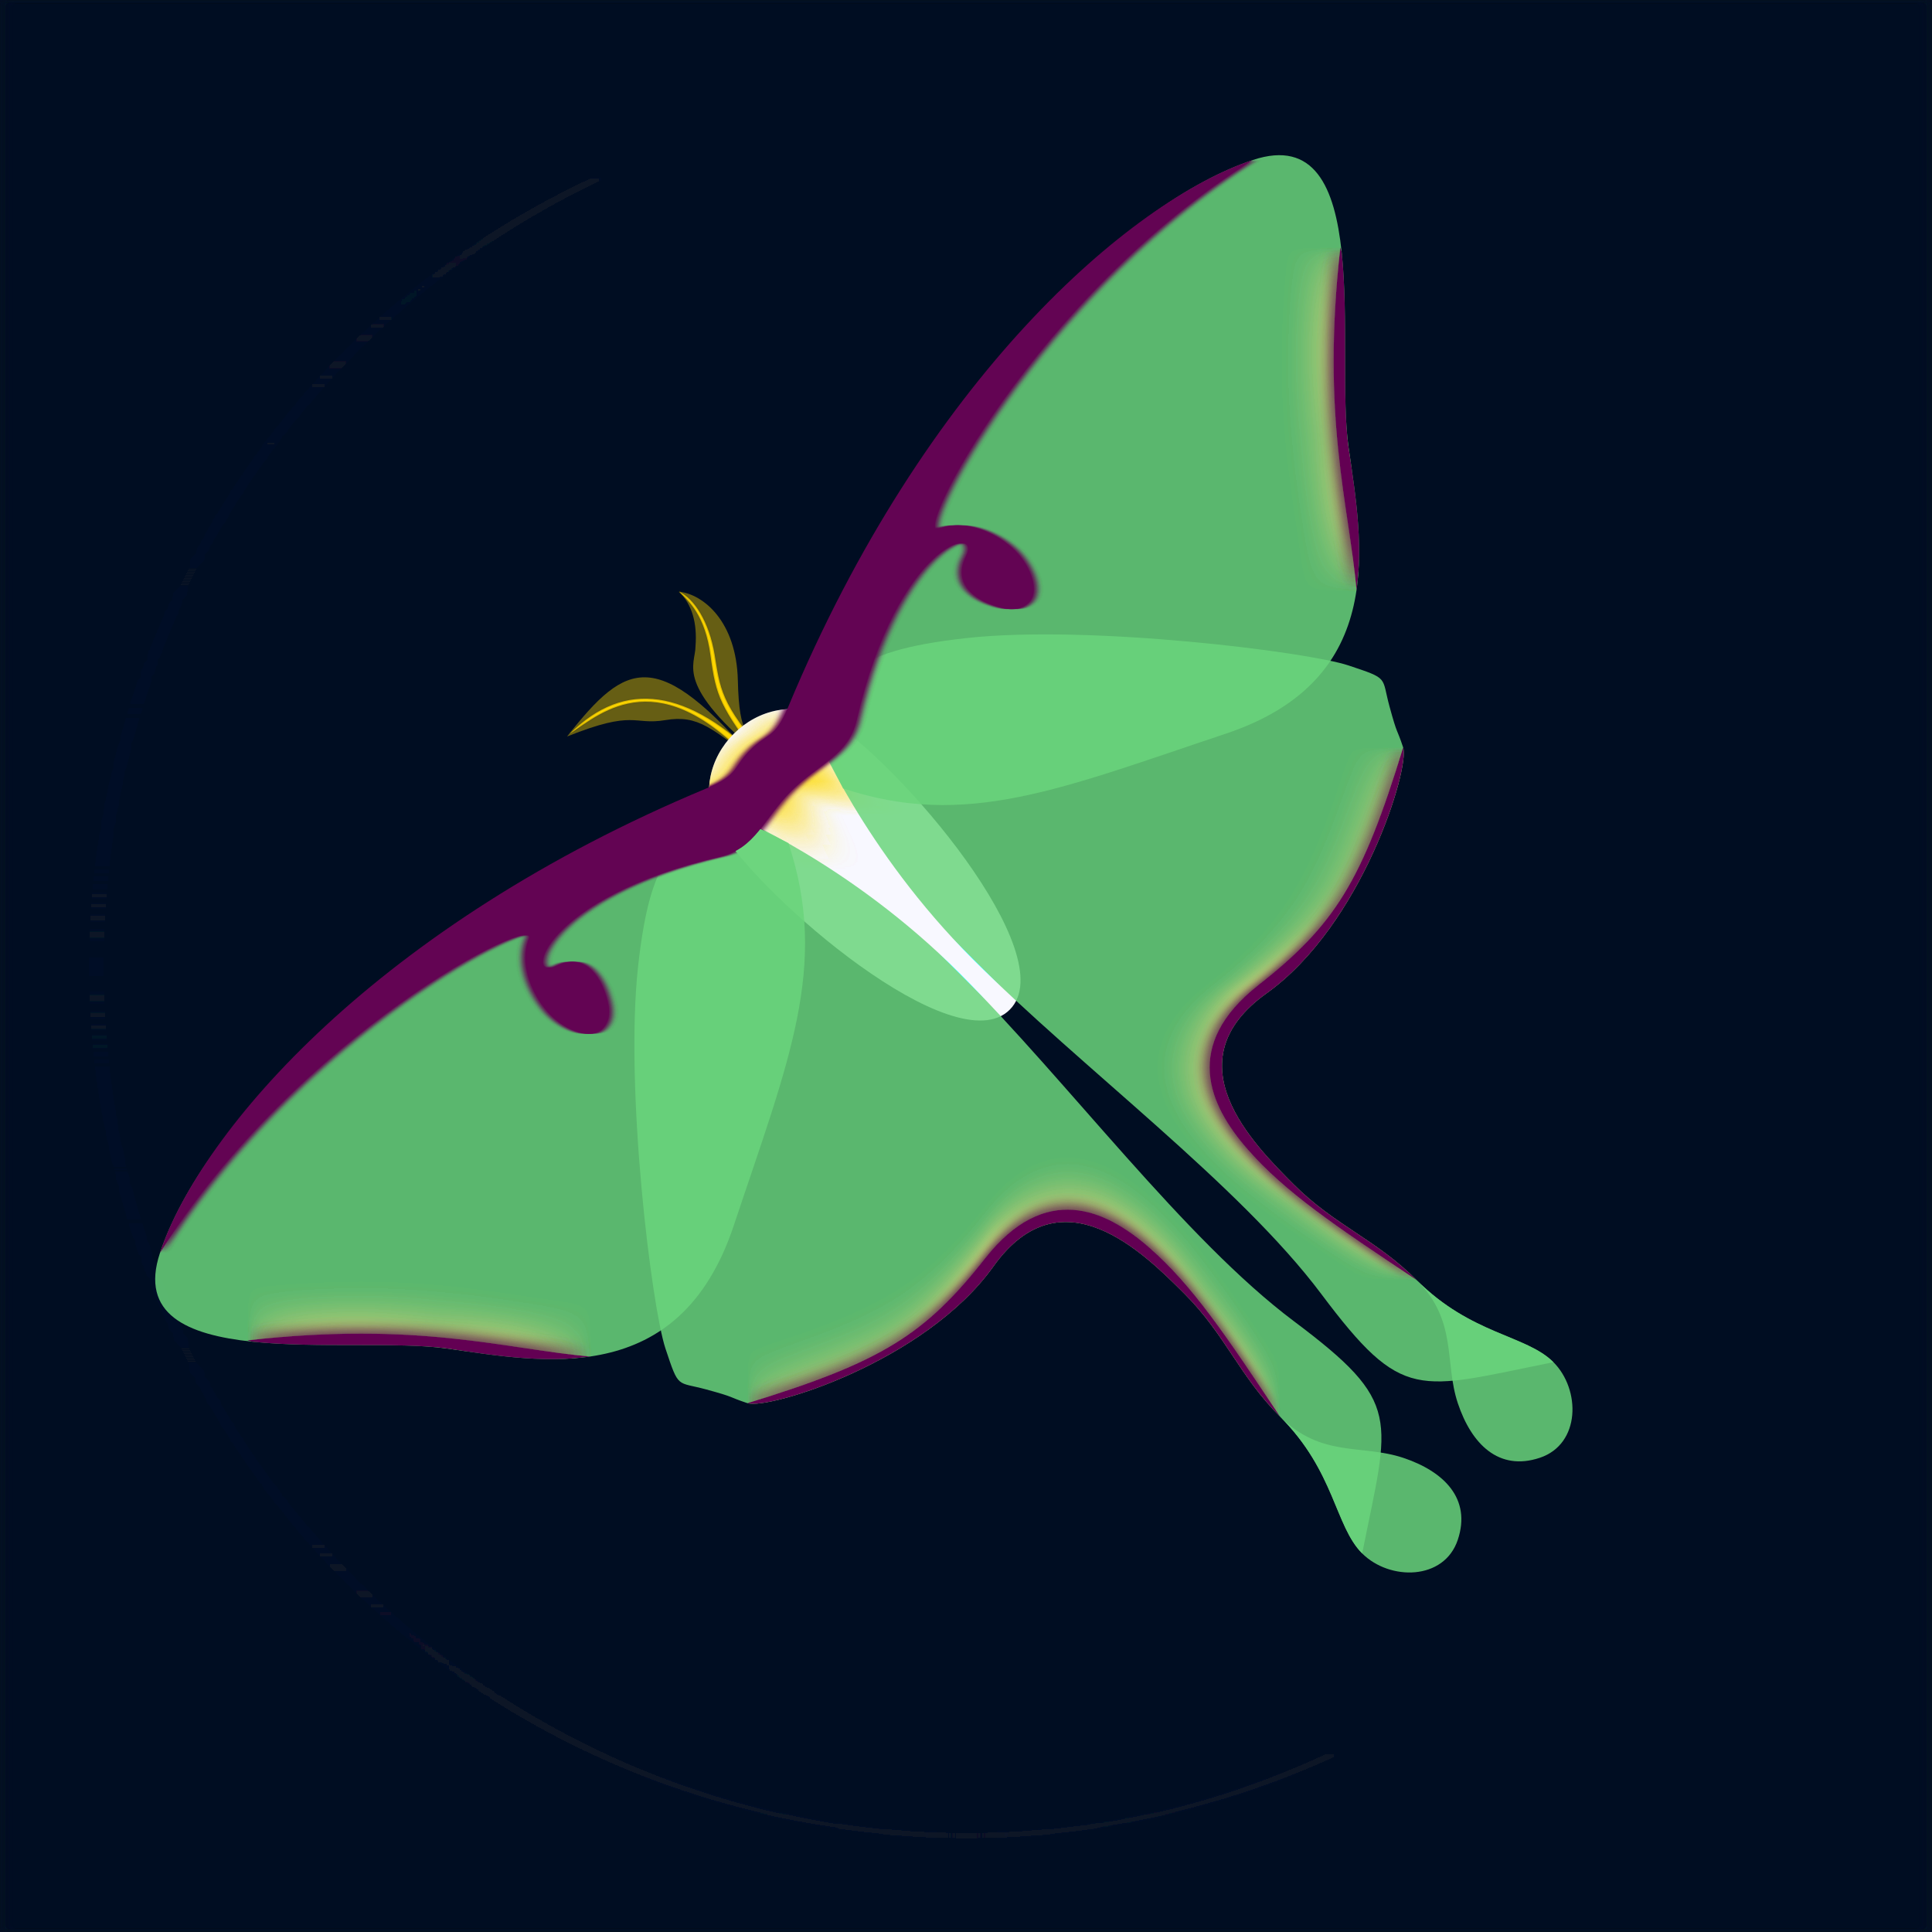
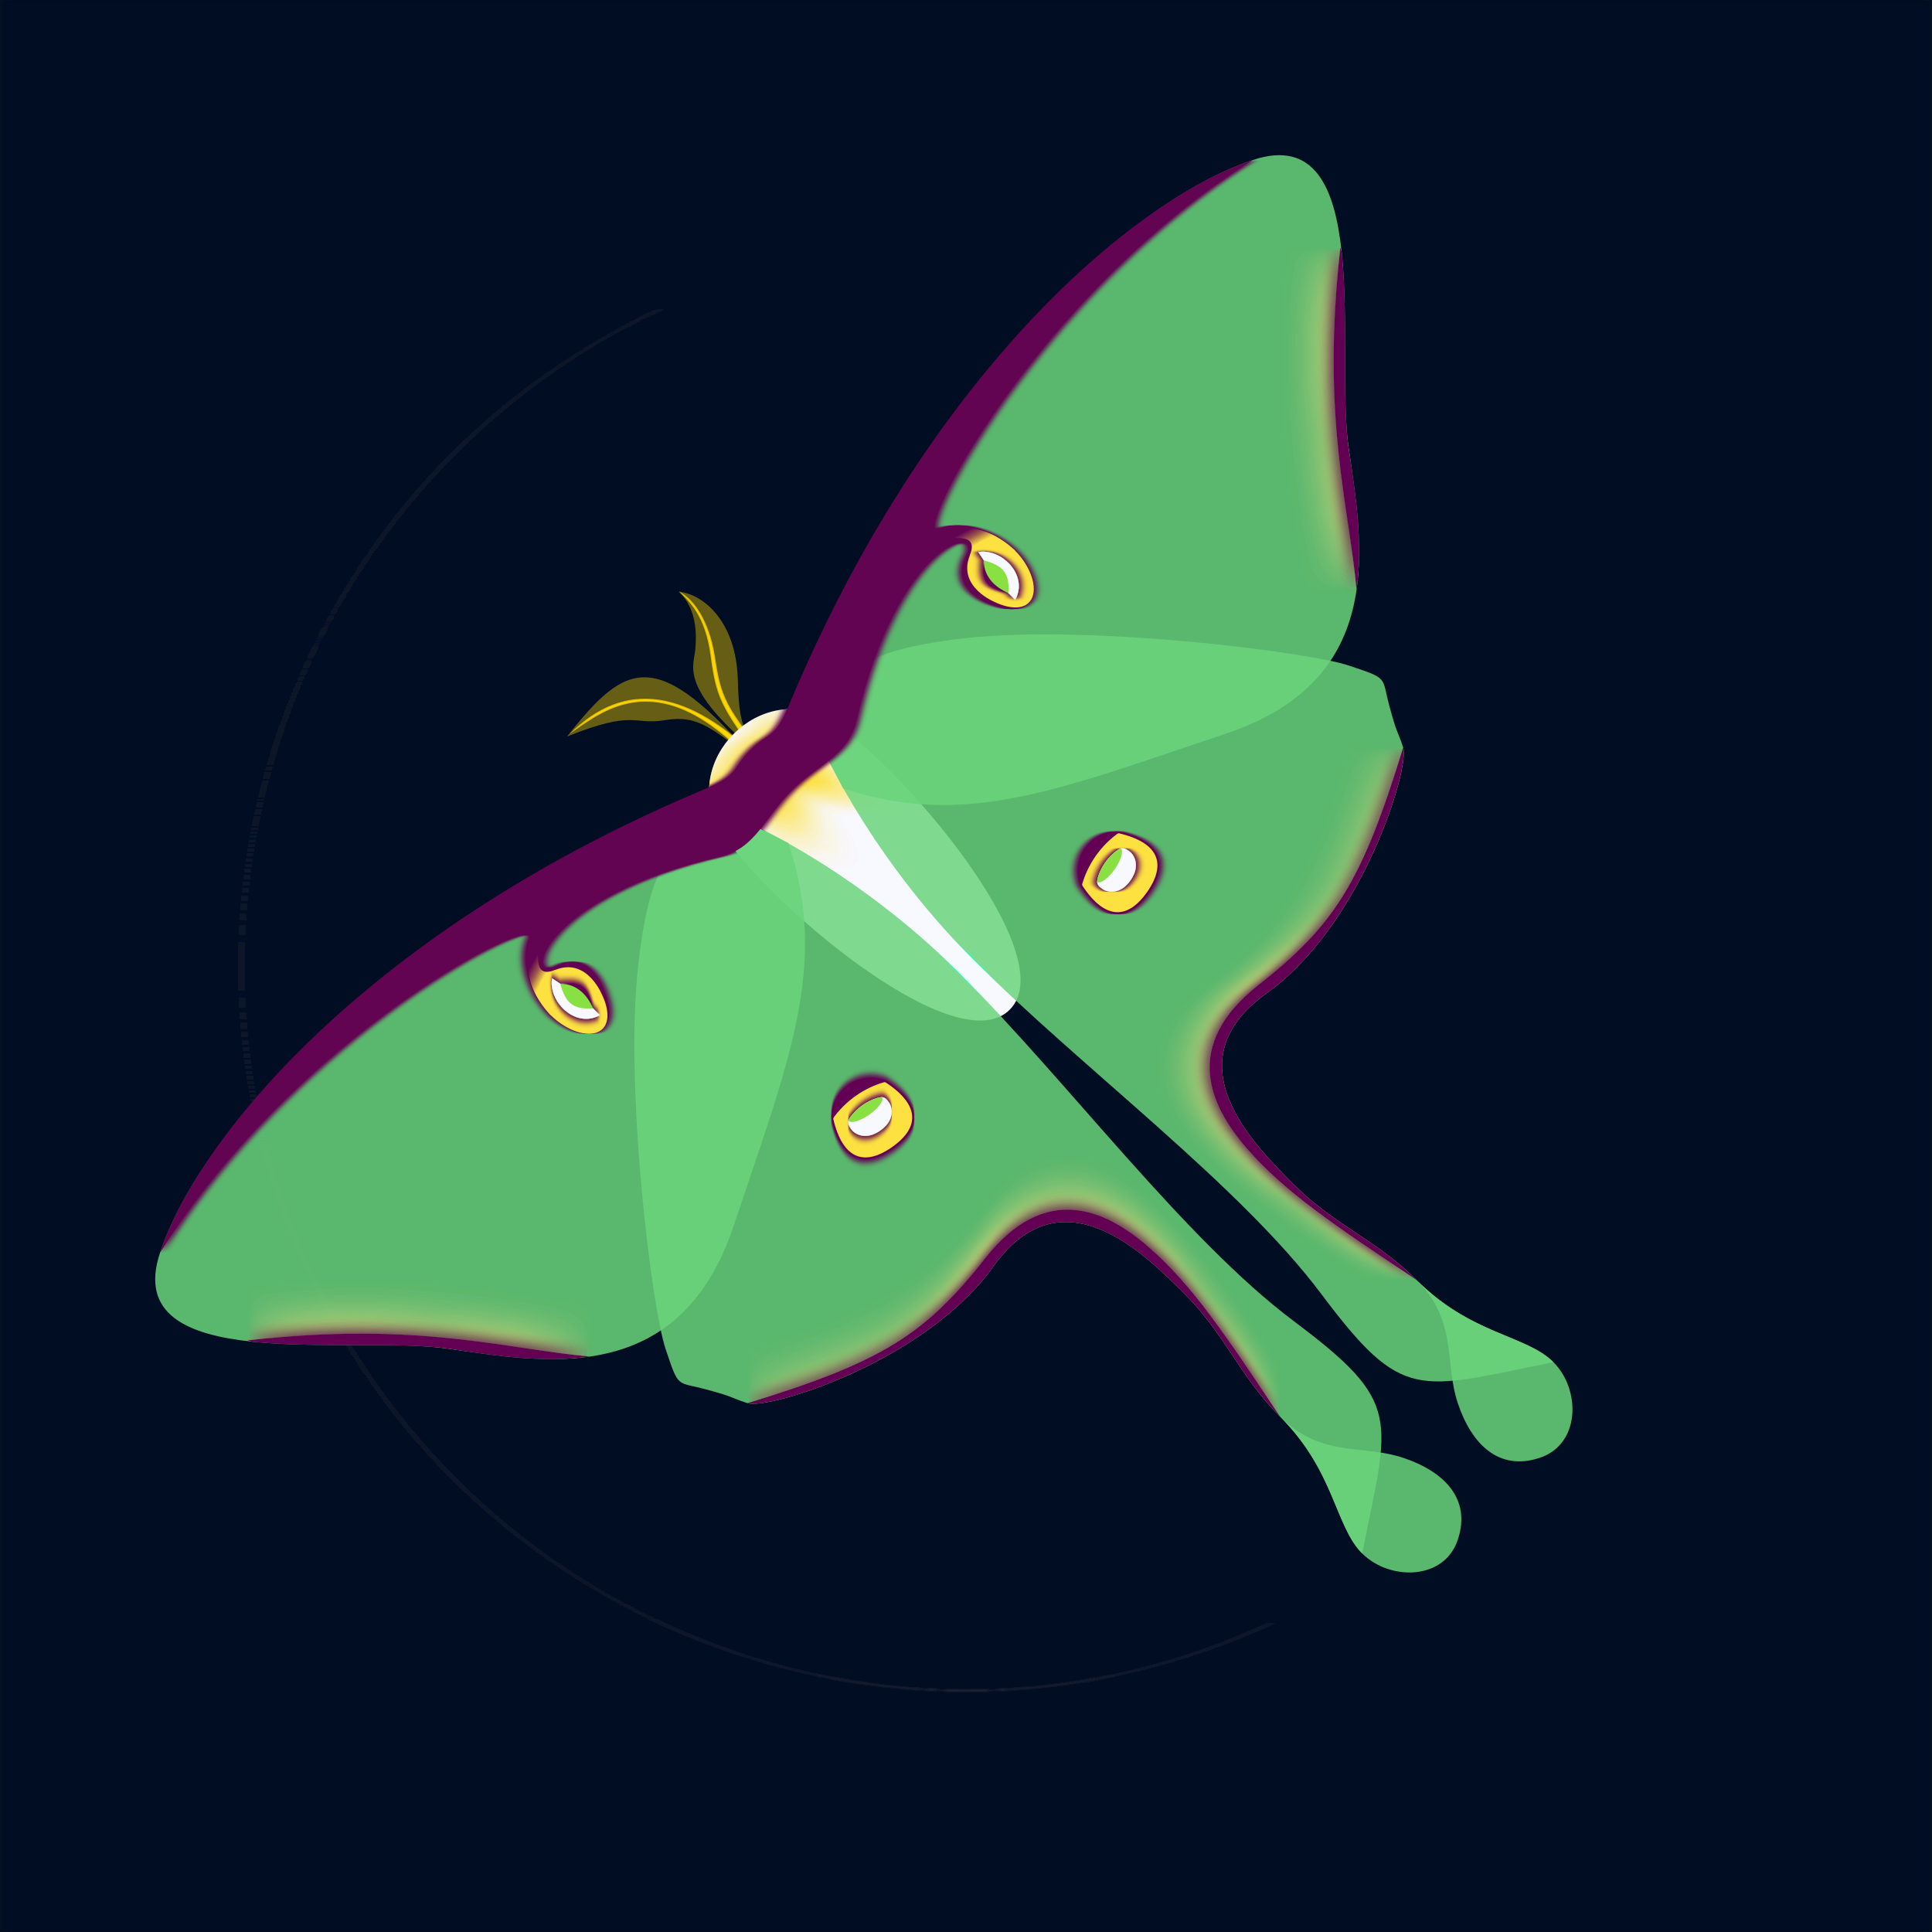
- <svg xmlns="http://www.w3.org/2000/svg" viewBox="0 0 1000 1000" height="1000" width="1000">
+ <svg xmlns="http://www.w3.org/2000/svg" vewBox="560 410 60 60" viewBox="0 0 1000 1000" height="1000" width="1000">
  <defs>
    <g id="guidelines">
      <path d="M0,0h1000v1000H0V0z M80,80v840h840V80H80" fill="currentColor" fill-opacity="0.2" />
      <circle cx="500" cy="500" r="420" fill="none" stroke="currentColor" stroke-width="1" stroke-opacity=".4" />
      <circle cx="500" cy="500" r="500" fill="none" stroke="currentColor" stroke-width="1" stroke-opacity=".4" />
      <rect x="125" y="125" width="750" height="750" rx="80" fill="none" stroke="currentColor" stroke-width="1" stroke-opacity=".6" />
      <line x1="0" y1="0" x2="1000" y2="1000" stroke="currentColor" stroke-width="1" stroke-opacity=".3" />
      <line x1="1000" y1="0" x2="0" y2="1000" stroke="currentColor" stroke-width="1" stroke-opacity=".3" />
      <line x1="500" y1="0" x2="500" y2="1000" stroke="currentColor" stroke-width="1" stroke-opacity=".3" />
      <line x1="0" y1="500" x2="1000" y2="500" stroke="currentColor" stroke-width="1" stroke-opacity=".3" />
    </g>
    <linearGradient id="dark-bg-color">
      <stop stop-color="#050922" stop-opacity="1" />
    </linearGradient>
    <linearGradient id="light-bg-color">
      <stop stop-color="#e8e8f8" stop-opacity="1" />
    </linearGradient>
    <linearGradient id="night-sky-color">
      <stop stop-color="#050922" stop-opacity="1" />
    </linearGradient>
    <linearGradient id="moon-color">
      <stop stop-color="#dce1e2" stop-opacity="1" />
    </linearGradient>
    <linearGradient id="body-color">
      <stop stop-color="ghostwhite" stop-opacity="1" />
    </linearGradient>
    <linearGradient id="body-fur-color">
      <stop stop-color="#fde141" stop-opacity="1" />
    </linearGradient>
    <linearGradient id="body-shadow-color">
      <stop stop-color="#fffff8" stop-opacity="1" />
    </linearGradient>
    <linearGradient id="wing-fill-color">
      <stop offset="0%" stop-color="aqua" stop-opacity=".8" />
      <stop offset="0%" stop-color="aquamarine" stop-opacity=".8" />
      <stop offset="0%" stop-color="limegreen" stop-opacity=".7" />
      <stop offset="0%" stop-color="#32cd78" stop-opacity=".7" />
      <stop offset="0%" stop-color="#6ad57c" stop-opacity=".85" />
    </linearGradient>
    <linearGradient id="wing-rim-color">
      <stop stop-color="#630453" stop-opacity="1" />
+     </linearGradient>
+     <linearGradient id="wingeye-sclera-color">
+       <stop offset="0%" stop-color="#fde141" stop-opacity="1" />
+     </linearGradient>
+     <linearGradient id="wingeye-sclera-fading" x1="0%" y1="100%" x2="20%" y2="0%">
+       <stop offset="60%" stop-color="#fde141" stop-opacity="1" />
+       <stop offset="75%" stop-color="#fde141" stop-opacity=".4" />
+       <stop offset="90%" stop-color="#fde141" stop-opacity="0" />
+     </linearGradient>
+     <linearGradient id="wingeye-pupil-color">
+       <stop offset="0%" stop-color="#89e042" stop-opacity="1" />
    </linearGradient>
    <linearGradient id="antenna-shaft-color">
      <stop stop-color="gold" stop-opacity="1" />
    </linearGradient>
    <linearGradient id="antenna-vane-color">
      <stop stop-color="gold" stop-opacity=".4" />
    </linearGradient>
    <linearGradient id="antenna-stroke-color">
      <stop offset="0" stop-color="#504804" stop-opacity=".2" />
    </linearGradient>
    <path id="body-shape" d="M460,280C470,240,530,240,540,280S540,452,500,452S450,320,460,280Z" />
    <clipPath id="body-shape-clip">
      <use href="#body-shape" />
    </clipPath>
    <path id="hindwing-shape" d="M530,280              C560,270,570,260,620,300              S740,430,750,450              S758,466,750,480              S745,490,740,500              S660,550,600,540              S540,590,540,620              S550,670,550,700              C550,740,570,760,570,780              C510,740,500,740,510,670              S505,500,505,420              C505,340,530,280,530,280              Z" />
    <clipPath id="hindwing-shape-clip">
      <use href="#hindwing-shape" />
    </clipPath>
    <path id="forewing-shape" d="M530,280              C700,190,840,200,900,230              S860,330,830,370              S760,470,680,430              S550,370,520,310              Z" />
    <clipPath id="forewings-and-body-clip">
      <use href="#forewing-shape" />
      <use href="#body-shape" />
      <use href="#forewing-shape" transform="scale(-1,1) translate(-1000,0)" />
    </clipPath>
    <path id="upper-rim-shape" d="M500,262              C513,262,513,267,530,260              C700,190,840,200,900,230              C770,200,636,244,650,250              S670,274,670,286              S664,310,656,310              S644,302,642,298              S632,276,650,270              S630,240,550,290              C534,300,520,292,500,292              C480,292,466,300,450,290              C370,240,332,264,350,270              S360,294,358,298              S352,310,344,310              S330,298,330,286              S336,256,350,250              S230,200,100,230              C160,200,300,190,470,260              C487,267,487,262,500,262              Z" />
    <path id="forewing-brow-shape" d="M550,290              C534,300,520,292,500,292              S466,300,450,290              L470,260              C487,267,487,262,500,262              S513,267,530,260              Z" />
    <filter id="moon-blur" x="-50%" width="200%" y="-40%" height="180%" filterUnits="userSpaceOnUse">
-       <feGaussianBlur in="SourceGraphic" stdDeviation="3" />
+       <feGaussianBlur in="SourceGraphic" stdDeviation="1.5" />
    </filter>
    <filter id="soft-blur" x="-50%" width="200%" y="-40%" height="180%">
      <feGaussianBlur in="SourceGraphic" stdDeviation="8" />
      <feMerge>
        <feMergeNode />
        <feMergeNode />
        <feMergeNode />
      </feMerge>
    </filter>
    <filter id="strong-blur" y="-50%" height="200%">
      <feGaussianBlur in="SourceGraphic" stdDeviation="3" />
      <feMerge>
        <feMergeNode />
      </feMerge>
    </filter>
    <filter id="hindwing-rim-blur">
      <feGaussianBlur in="SourceGraphic" stdDeviation="3" result="strong-blur" />
      <feGaussianBlur in="SourceGraphic" stdDeviation="8" result="weak-blur" />
      <feFlood flood-color="#eedd7c" />
      <feComposite in2="weak-blur" operator="in" />
      <feMerge result="blurred-rim">
        <feMergeNode />
        <feMergeNode />
        <feMergeNode />
        <feMergeNode in="strong-blur" />
        <feMergeNode in="strong-blur" />
        <feMergeNode in="strong-blur" />
      </feMerge>
      <feImage href="#hindwing-shape" x="0" y="0" width="100%" height="100%" />
      <feComposite in="blurred-rim" operator="in" />
      <feComposite in="SourceGraphic" />
    </filter>
    <filter id="forewing-side-rim-blur">
      <feGaussianBlur in="SourceGraphic" stdDeviation="3" result="strong-blur" />
      <feGaussianBlur in="SourceGraphic" stdDeviation="8" result="weak-blur" />
      <feFlood flood-color="#eedd7c" />
      <feComposite in2="weak-blur" operator="in" />
      <feMerge result="blurred-rim">
        <feMergeNode />
        <feMergeNode />
        <feMergeNode />
        <feMergeNode in="strong-blur" />
        <feMergeNode in="strong-blur" />
        <feMergeNode in="strong-blur" />
        <feMergeNode in="SourceGraphic" />
      </feMerge>
    </filter>
    <filter id="forewing-upper-rim-blur">
      <feGaussianBlur in="SourceGraphic" stdDeviation="1.5" />
      <feMerge result="blurred-rim">
        <feMergeNode />
        <feMergeNode />
        <feMergeNode />
      </feMerge>
    </filter>
+     <filter id="wingeye-iris-blur" x="-50%" width="200%" y="-50%" height="200%">
+       <feFlood flood-color="#630453" />
+       <feComposite in2="SourceGraphic" operator="in" />
+       <feGaussianBlur stdDeviation="1,2" />
+       <feMerge>
+         <feMergeNode />
+         <feMergeNode />
+         <feMergeNode />
+         <feMergeNode in="SourceGraphic" />
+       </feMerge>
+     </filter>
  </defs>
  <path d="M0,0v1000h1000V0z" fill="url(#night-sky-color)" />
  <g id="moon" transform="rotate(-25, 500, 500)" filter="url(#moon-blur)">
-     <path d="M-500,-500V1500H1500V0Z" fill="url(#night-sky-color)" />
-     <path d="M500 950A450 450 0 1 1 500 50" fill="url(#moon-color)" />
-     <circle cx="500" cy="500" r="450" style="transform-origin: 50% 50%; transform: rotateY(45deg)" fill="url(#night-sky-color)" />
+     <circle cx="500" cy="500" r="800" fill="url(#night-sky-color)" />
+     <path d="M500 875A350 350 0 1 1 500 125" fill="url(#moon-color)" />
+     <circle cx="500" cy="500" r="375" style="transform-origin: 50% 50%; transform: rotateY(45deg)" fill="url(#night-sky-color)" />
  </g>
-   <g id="moth" transform="rotate(-45,500,500) translate(0,80)" style="isolation: isolate">
+   <g id="moth" transform="rotate(-45,500,500) translate(0,80)">
    <g id="antennas">
      <g id="left-antenna">
        <path d="M498,270c6,-80,-10,-86,-60,-80c35,15,28,20,42,30s14,20,18,50z" fill="url(#antenna-vane-color)" />
        <path d="M500,270q0,-80,-60,-80c20,4,60,6,56,80z" stroke="url(#antenna-stroke-color)" stroke-width="1" fill="url(#antenna-shaft-color)" />
      </g>
      <g id="right-antenna">
        <path d="M502,270c-6,-60,9,-59,16,-66q14,-12,14,-26c8,10,10,32,-11,54s-14,22,-19,38z" fill="url(#antenna-vane-color)" />
        <path d="M500,270c5,-35,7,-40,20,-57s12,-28,12,-35c3,8,0,22,-10,36s-16,20,-18,56z" stroke="url(#antenna-stroke-color)" stroke-width="1" fill="url(#antenna-shaft-color)" />
      </g>
    </g>
    <g id="body">
      <use href="#body-shape" fill="url(#body-color)" fill-opacity="1" />
-       <path d="M470,260               C487,267,487,262,500,262               S513,267,530,260               C520,280,510,290,520,330               C500,272,500,272,480,330               C490,290,480,280,470,260               Z" fill="url(#body-fur-color)" filter="url(#soft-blur)" clip-path="url(#body-shape-clip)" />
+       <path d="M470,260                C487,267,487,262,500,262                S513,267,530,260                C520,280,510,290,520,330                C500,272,500,272,480,330                C490,290,480,280,470,260                Z" fill="url(#body-fur-color)" filter="url(#soft-blur)" clip-path="url(#body-shape-clip)" />
    </g>
    <g id="right-hindwing" transform="rotate(-0,530,280)">
-       <path id="windwing-tail" d="M550,700                C550,730,530,740,520,760                S510,800,530,810                S570,800,570,780                S550,740,550,700                Z" fill="url(#wing-fill-color)" stroke="" stroke-width="3" stroke-opacity=".4" stroke-dasharray="0 56 129 80" />
+       <path id="windwing-tail" d="M550,700                C550,730,530,740,520,760                S510,800,530,810                S570,800,570,780                S550,740,550,700                Z" fill="url(#wing-fill-color)" stroke="none" stroke-width="3" stroke-opacity=".4" stroke-dasharray="0 56 129 80" />
      <use href="#hindwing-shape" fill="url(#wing-fill-color)" stroke="" stroke-width="3" stroke-opacity=".4" stroke-dasharray="352 350 85 54 500" />
      <path d="M740,500                C735,510,660,550,600,540                S540,590,540,620                S550,670,550,700                C540,650,534,620,536,590                S550,528,600,534                S676,534,740,500                Z" fill="url(#wing-rim-color)" filter="url(#hindwing-rim-blur)" />
+       <g id="hindwingeye-right" filter="url(#wingeye-iris-blur)" transform="rotate(-10,590,440)">
+         <path d="M573,430              A20,20,0,0,1,607,430              C615,450,608,460,590,460              S565,450,573,430              Z" fill="url(#wingeye-sclera-color)" stroke="url(#wing-rim-color)" stroke-width="1" />
+         <path d="M573,430              A20,20,0,0,1,607,430              C596,426,584,426,573,430              Z" fill="url(#wing-rim-color)" />
+         <g filter="url(#wingeye-iris-blur)">
+           <path d="M580,435                C582,434,586,433,590,433                S598,434,600,435                S602,438,602,440                S600,449,590,449                S578,442,578,440                S578,436,580,435                Z" fill="url(#body-color)" />
+           <path d="M580,435                C582,434,586,433,590,433                S598,434,600,435                S598,439,590,439                S578,436,580,435                Z" fill="url(#wingeye-pupil-color)" />
+         </g>
+       </g>
    </g>
    <g id="left-hindwing">
      <use href="#right-hindwing" transform="scale(-1,1) translate(-1000,0)" />
    </g>
    <g id="right-forewing">
-       <use href="#forewing-shape" fill="url(#wing-fill-color)" stroke="" stroke-opacity=".4" stroke-width="3" stroke-dasharray="1 386 76 176 310 1" />
+       <use href="#forewing-shape" fill="url(#wing-fill-color)" stroke="none" stroke-opacity=".4" stroke-width="3" stroke-dasharray="1 386 76 176 310 1" />
      <path d="M900,294                C890,314,845,350,830,370                S810,402,780,426                C810,390,830,350,900,294                Z" fill="url(#wing-rim-color)" filter="url(#forewing-side-rim-blur)" clip-path="url(#forewings-and-body-clip)" />
    </g>
    <g id="left-forewing">
      <use href="#right-forewing" transform="scale(-1,1) translate(-1000,0)" />
    </g>
    <g id="upper-rim">
      <use href="#upper-rim-shape" fill="url(#wing-rim-color)" filter="url(#forewing-upper-rim-blur)" clip-path="url(#forewings-and-body-clip)" />
      <use href="#upper-rim-shape" fill="url(#wing-rim-color)" />
+       <g id="forewingeye-right">
+         <path fill="url(#wingeye-sclera-fading)" d="M650,256              C664,256,670,274,670,286              L652,271              C663,266,652,260,650,256              Z" />
+         <path id="forewingeye-shape-right" d="M670,286              C670,298,664,310,656,310              S644,298,644,298              S635,278,652,271              S670,286,670,286              Z" fill="url(#wingeye-sclera-color)" />
+         <g filter="url(#wingeye-iris-blur)" id="wingeye-iris">
+           <path id="forewingeye-iris-right" d="M656,273                C666,280,666,300,652,304                L652,299                C647,289,647,285,655,278                Z" fill="url(#body-color)" />
+           <path id="forewingeye-pupil-right" d="M652,299                C647,289,647,285,655,278                C660,287,660,292,652,299                Z" fill="url(#wingeye-pupil-color)" />
+           <path id="forewingeye-pupil-shadow-right" d="M652,299                C646,289,646,285,655,278                C648,285,650,294,652,299                Z" fill="url(#wing-rim-color)" />
+         </g>
+       </g>
+       <use href="#forewingeye-right" id="forewingeye-left" transform="scale(-1,1) translate(-1000,0)" />
    </g>
  </g>
</svg>
